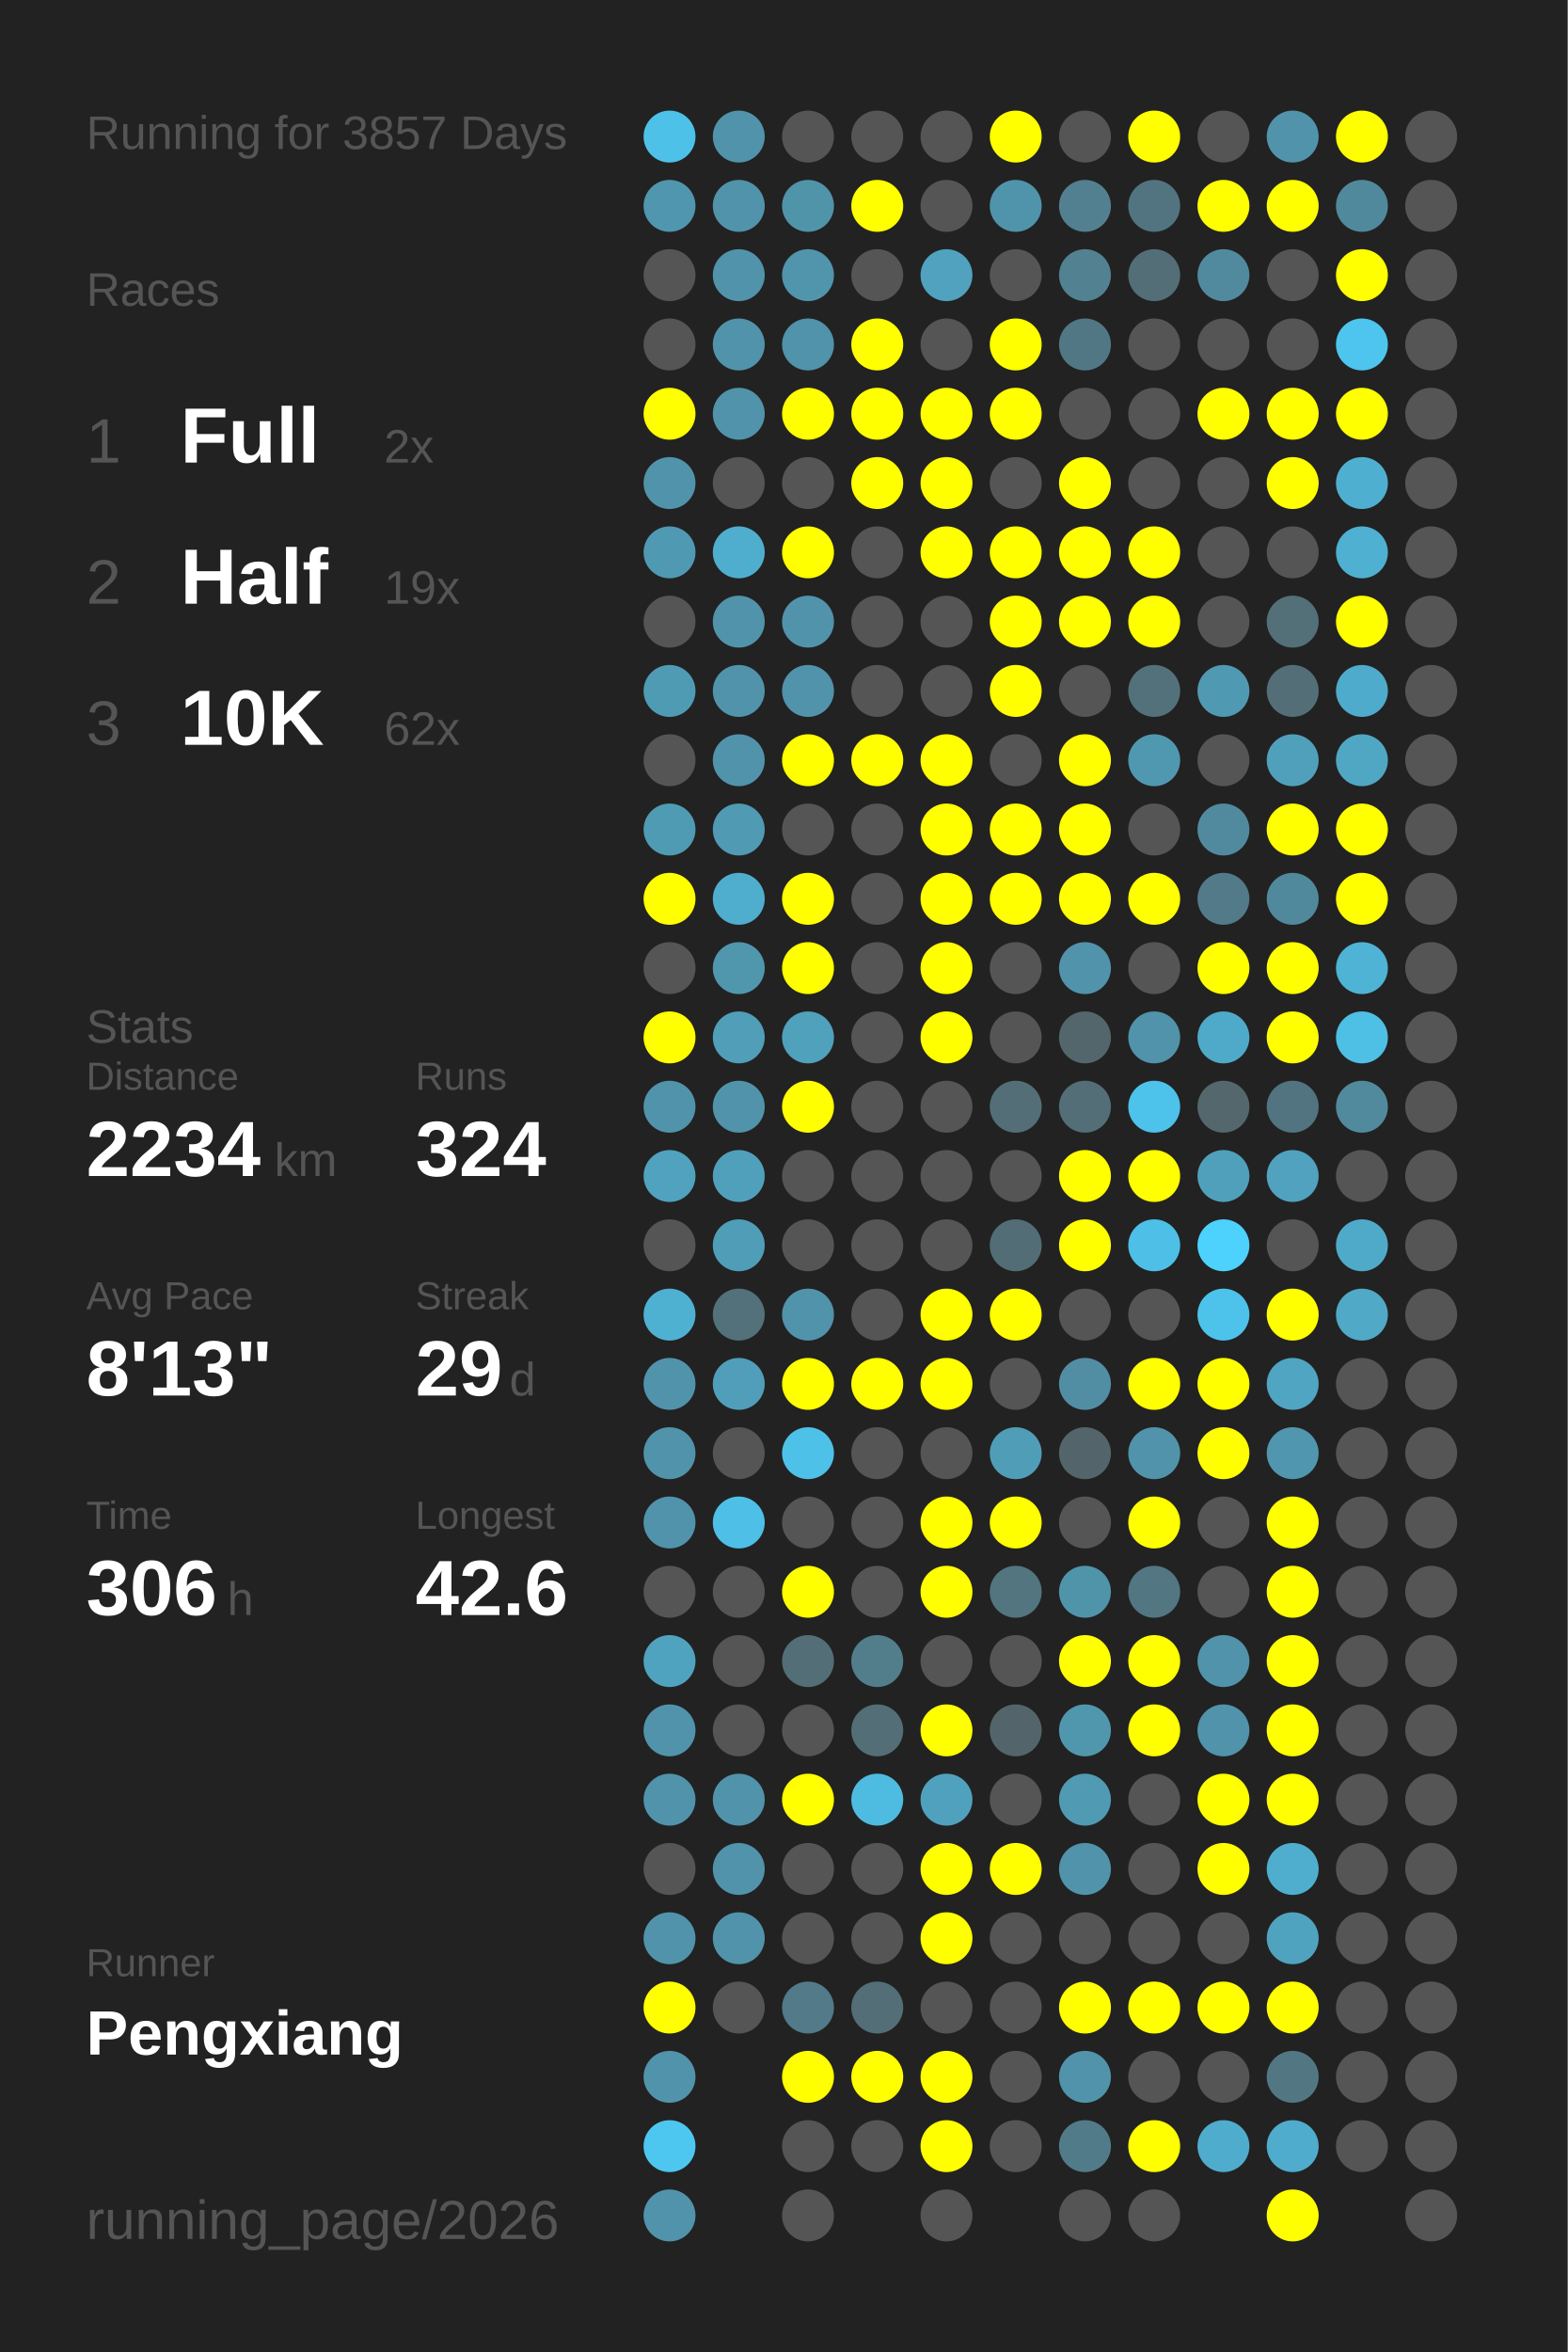
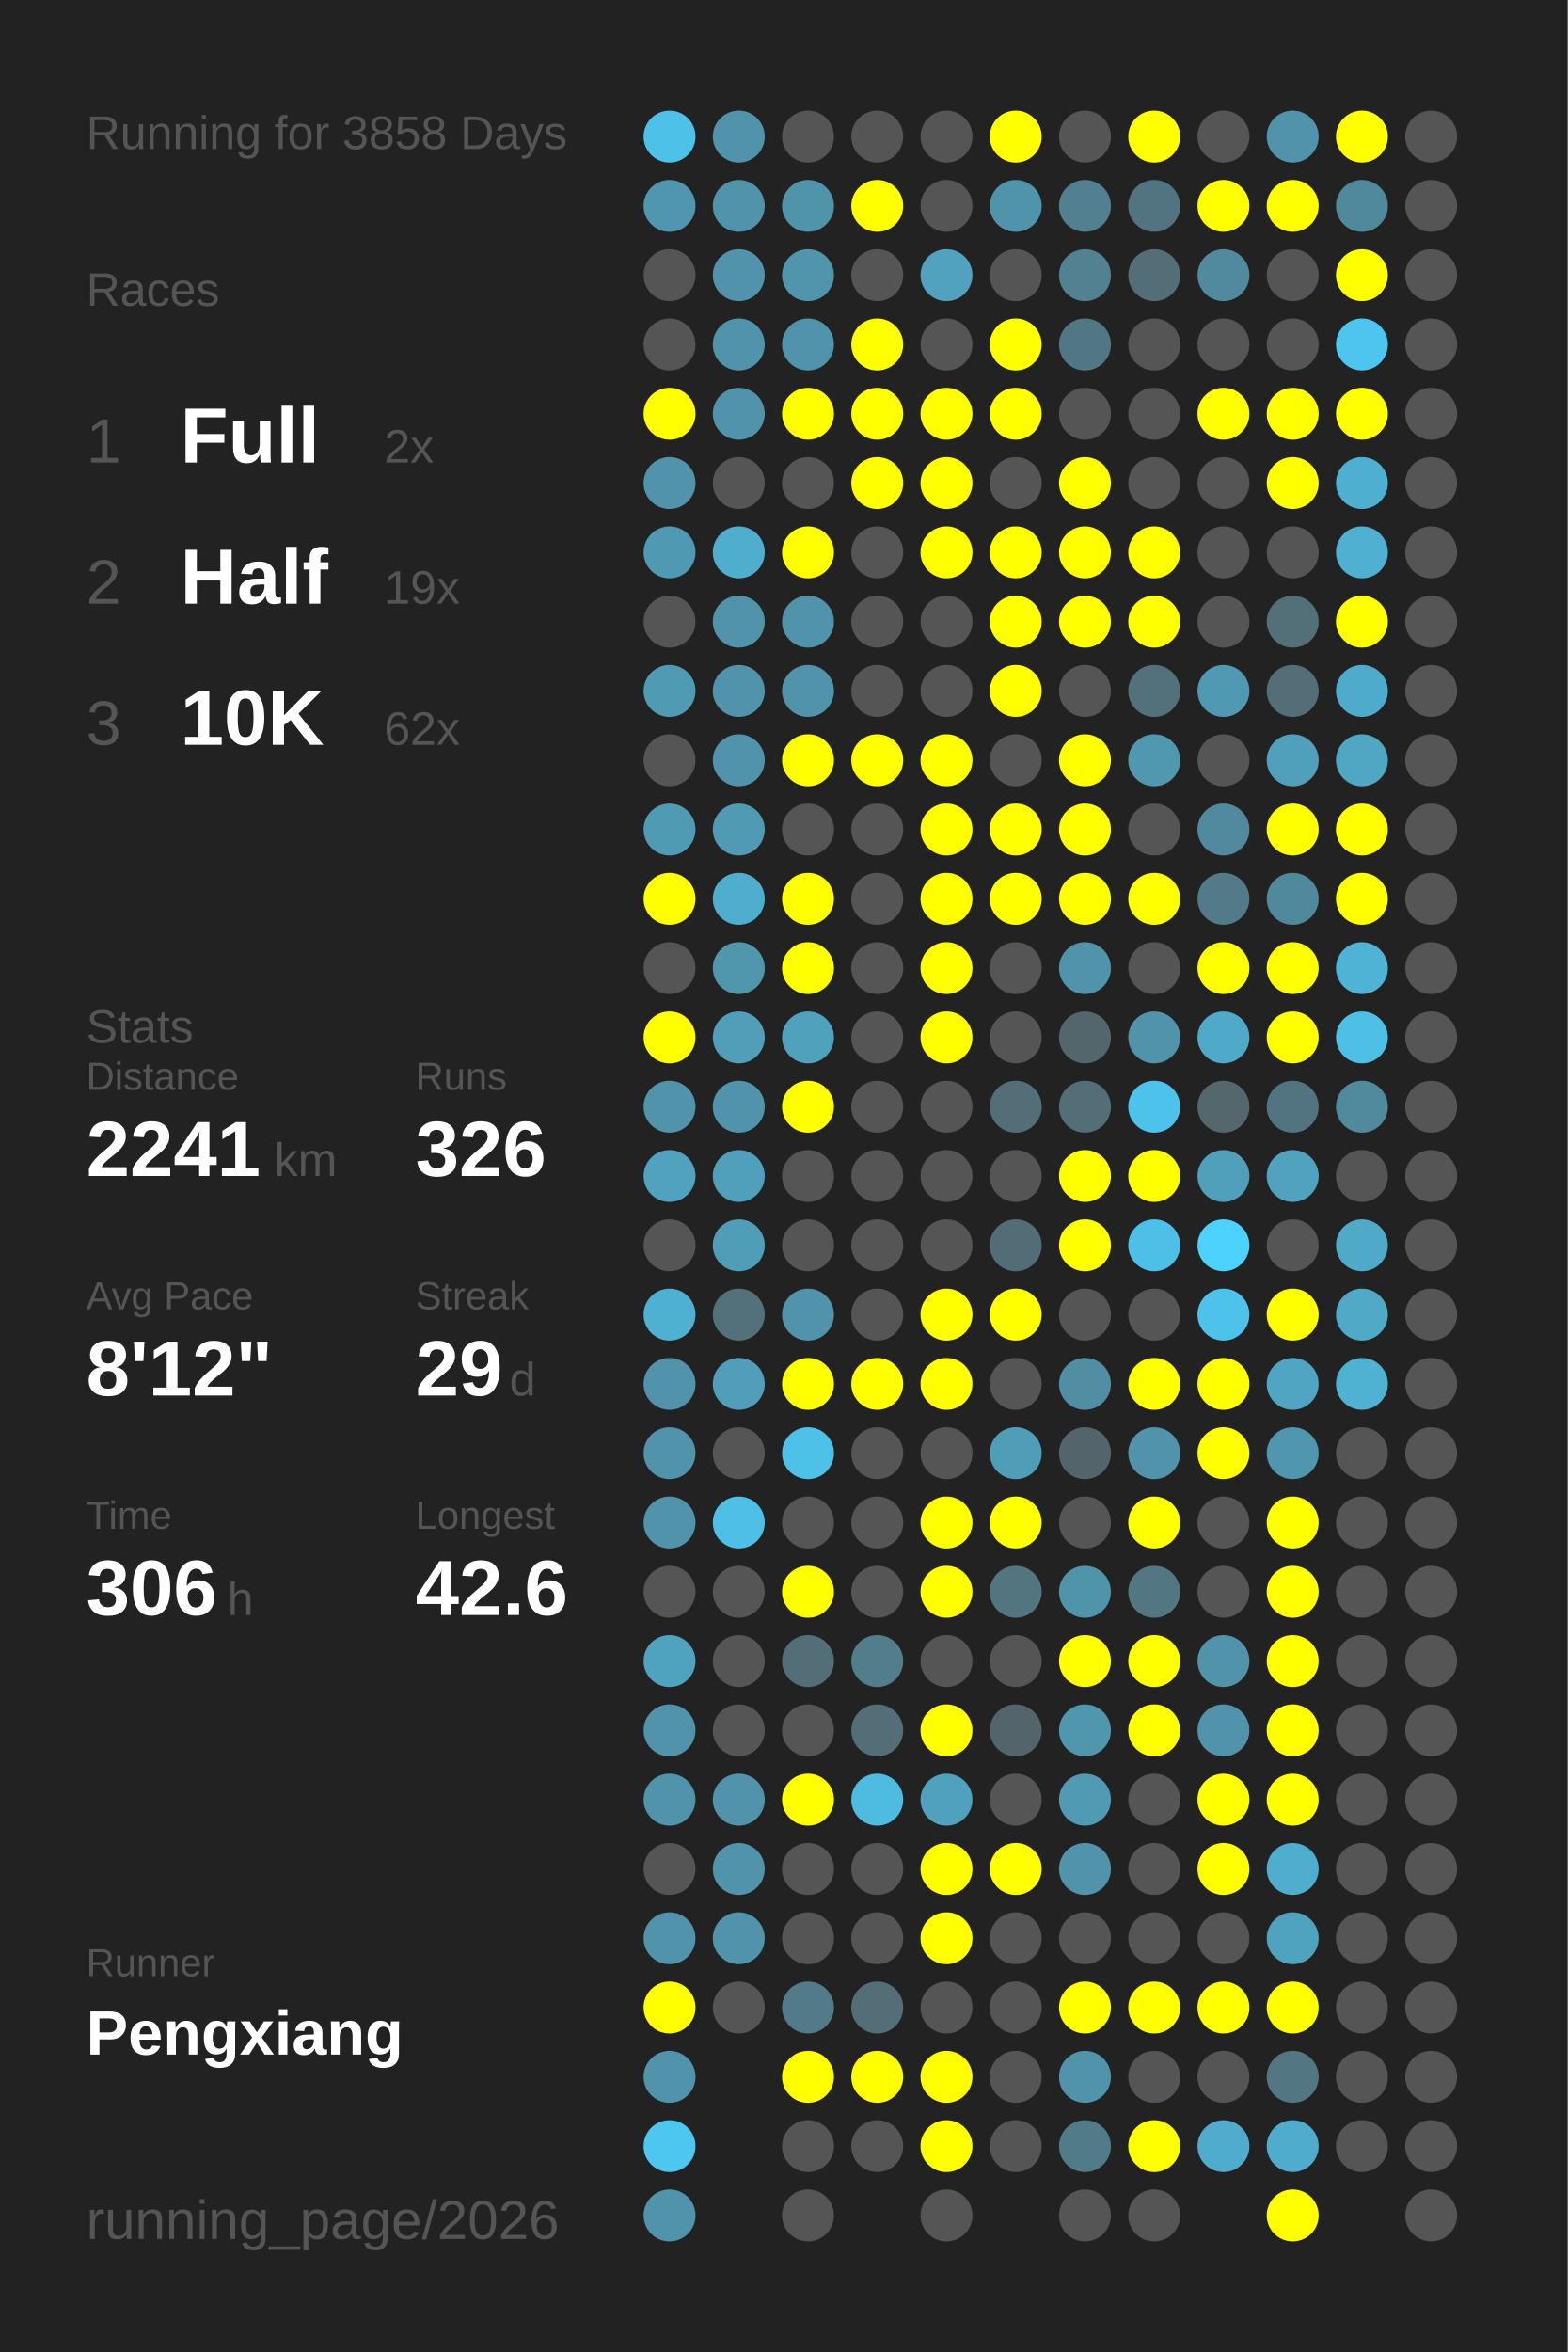
<svg xmlns="http://www.w3.org/2000/svg" baseProfile="full" height="300mm" version="1.1" viewBox="0,0,200,300" width="200mm">
  <defs />
  <rect fill="#222222" height="300" width="200" x="0" y="0" />
-   <text fill="#555555" style="font-size:6px; font-family:Arial;" x="11" y="19">Running for 3857 Days</text>
+   <text fill="#555555" style="font-size:6px; font-family:Arial;" x="11" y="19">Running for 3858 Days</text>
  <text fill="#555555" style="font-size:6px; font-family:Arial;" x="11" y="39">Races</text>
  <text fill="#555555" style="font-size:8px; font-family:Arial;" x="11" y="59">1</text>
  <text fill="#FFFFFF" style="font-size:10px; font-family:Arial; font-weight:bold;" x="23" y="59">Full</text>
  <text fill="#555555" style="font-size:6px; font-family:Arial;" x="49" y="59">2x</text>
  <text fill="#555555" style="font-size:8px; font-family:Arial;" x="11" y="77">2</text>
  <text fill="#FFFFFF" style="font-size:10px; font-family:Arial; font-weight:bold;" x="23" y="77">Half</text>
  <text fill="#555555" style="font-size:6px; font-family:Arial;" x="49" y="77">19x</text>
  <text fill="#555555" style="font-size:8px; font-family:Arial;" x="11" y="95">3</text>
  <text fill="#FFFFFF" style="font-size:10px; font-family:Arial; font-weight:bold;" x="23" y="95">10K</text>
  <text fill="#555555" style="font-size:6px; font-family:Arial;" x="49" y="95">62x</text>
  <text fill="#555555" style="font-size:6px; font-family:Arial;" x="11" y="133">Stats</text>
  <text fill="#555555" style="font-size:5px; font-family:Arial;" x="11" y="139">Distance</text>
-   <text fill="#FFFFFF" style="font-size:10px; font-family:Arial; font-weight:bold;" x="11" y="150">2234</text>
+   <text fill="#FFFFFF" style="font-size:10px; font-family:Arial; font-weight:bold;" x="11" y="150">2241</text>
  <text fill="#555555" style="font-size:6px; font-family:Arial;" x="35" y="150">km</text>
  <text fill="#555555" style="font-size:5px; font-family:Arial;" x="53" y="139">Runs</text>
-   <text fill="#FFFFFF" style="font-size:10px; font-family:Arial; font-weight:bold;" x="53" y="150">324</text>
+   <text fill="#FFFFFF" style="font-size:10px; font-family:Arial; font-weight:bold;" x="53" y="150">326</text>
  <text fill="#555555" style="font-size:5px; font-family:Arial;" x="11" y="167">Avg Pace</text>
-   <text fill="#FFFFFF" style="font-size:10px; font-family:Arial; font-weight:bold;" x="11" y="178">8'13"</text>
+   <text fill="#FFFFFF" style="font-size:10px; font-family:Arial; font-weight:bold;" x="11" y="178">8'12"</text>
  <text fill="#555555" style="font-size:5px; font-family:Arial;" x="53" y="167">Streak</text>
  <text fill="#FFFFFF" style="font-size:10px; font-family:Arial; font-weight:bold;" x="53" y="178">29</text>
  <text fill="#555555" style="font-size:6px; font-family:Arial;" x="65" y="178">d</text>
  <text fill="#555555" style="font-size:5px; font-family:Arial;" x="11" y="195">Time</text>
  <text fill="#FFFFFF" style="font-size:10px; font-family:Arial; font-weight:bold;" x="11" y="206">306</text>
  <text fill="#555555" style="font-size:6px; font-family:Arial;" x="29" y="206">h</text>
  <text fill="#555555" style="font-size:5px; font-family:Arial;" x="53" y="195">Longest</text>
  <text fill="#FFFFFF" style="font-size:10px; font-family:Arial; font-weight:bold;" x="53" y="206">42.6</text>
  <text fill="#555555" style="font-size:5px; font-family:Arial;" x="11" y="252.065">Runner</text>
  <text fill="#FFFFFF" style="font-size:8px; font-family:Arial; font-weight:bold;" x="11" y="262.065">Pengxiang</text>
  <text fill="#555555" style="font-size:7px; font-family:Arial;" x="11" y="285.581">running_page/2026</text>
  <circle cx="85.417" cy="17.419" fill="#4ec1e9" r="3.312" />
  <circle cx="85.417" cy="26.258" fill="#5096ae" r="3.312" />
  <circle cx="85.417" cy="35.097" fill="#555555" r="3.312" />
  <circle cx="85.417" cy="43.935" fill="#555555" r="3.312" />
  <circle cx="85.417" cy="52.774" fill="#FFFF00" r="3.312" />
  <circle cx="85.417" cy="61.613" fill="#5193aa" r="3.312" />
  <circle cx="85.417" cy="70.452" fill="#5099b2" r="3.312" />
  <circle cx="85.417" cy="79.29" fill="#555555" r="3.312" />
  <circle cx="85.417" cy="88.129" fill="#509bb4" r="3.312" />
  <circle cx="85.417" cy="96.968" fill="#555555" r="3.312" />
  <circle cx="85.417" cy="105.806" fill="#509bb4" r="3.312" />
  <circle cx="85.417" cy="114.645" fill="#FFFF00" r="3.312" />
  <circle cx="85.417" cy="123.484" fill="#555555" r="3.312" />
  <circle cx="85.417" cy="132.323" fill="#FFFF00" r="3.312" />
  <circle cx="85.417" cy="141.161" fill="#5193aa" r="3.312" />
  <circle cx="85.417" cy="150" fill="#50a2be" r="3.312" />
  <circle cx="85.417" cy="158.839" fill="#555555" r="3.312" />
  <circle cx="85.417" cy="167.677" fill="#4fb1d2" r="3.312" />
  <circle cx="85.417" cy="176.516" fill="#5193aa" r="3.312" />
  <circle cx="85.417" cy="185.355" fill="#5193aa" r="3.312" />
  <circle cx="85.417" cy="194.194" fill="#5193aa" r="3.312" />
  <circle cx="85.417" cy="203.032" fill="#555555" r="3.312" />
  <circle cx="85.417" cy="211.871" fill="#50a3bf" r="3.312" />
  <circle cx="85.417" cy="220.71" fill="#5193aa" r="3.312" />
  <circle cx="85.417" cy="229.548" fill="#5193aa" r="3.312" />
  <circle cx="85.417" cy="238.387" fill="#555555" r="3.312" />
  <circle cx="85.417" cy="247.226" fill="#5193aa" r="3.312" />
  <circle cx="85.417" cy="256.065" fill="#FFFF00" r="3.312" />
  <circle cx="85.417" cy="264.903" fill="#5193aa" r="3.312" />
  <circle cx="85.417" cy="273.742" fill="#4dc7f0" r="3.312" />
  <circle cx="85.417" cy="282.581" fill="#5193aa" r="3.312" />
  <circle cx="94.25" cy="17.419" fill="#5193aa" r="3.312" />
  <circle cx="94.25" cy="26.258" fill="#5193aa" r="3.312" />
  <circle cx="94.25" cy="35.097" fill="#5193aa" r="3.312" />
  <circle cx="94.25" cy="43.935" fill="#5193aa" r="3.312" />
  <circle cx="94.25" cy="52.774" fill="#5193aa" r="3.312" />
  <circle cx="94.25" cy="61.613" fill="#555555" r="3.312" />
  <circle cx="94.25" cy="70.452" fill="#4faece" r="3.312" />
  <circle cx="94.25" cy="79.29" fill="#5193aa" r="3.312" />
  <circle cx="94.25" cy="88.129" fill="#5193aa" r="3.312" />
  <circle cx="94.25" cy="96.968" fill="#5193aa" r="3.312" />
  <circle cx="94.25" cy="105.806" fill="#509ab3" r="3.312" />
  <circle cx="94.25" cy="114.645" fill="#4faece" r="3.312" />
  <circle cx="94.25" cy="123.484" fill="#5097ae" r="3.312" />
  <circle cx="94.25" cy="132.323" fill="#509eb8" r="3.312" />
  <circle cx="94.25" cy="141.161" fill="#5193aa" r="3.312" />
  <circle cx="94.25" cy="150" fill="#50a0bb" r="3.312" />
  <circle cx="94.25" cy="158.839" fill="#509db7" r="3.312" />
  <circle cx="94.25" cy="167.677" fill="#53717b" r="3.312" />
  <circle cx="94.25" cy="176.516" fill="#509eb9" r="3.312" />
  <circle cx="94.25" cy="185.355" fill="#555555" r="3.312" />
  <circle cx="94.25" cy="194.194" fill="#4ebfe6" r="3.312" />
  <circle cx="94.25" cy="203.032" fill="#555555" r="3.312" />
  <circle cx="94.25" cy="211.871" fill="#555555" r="3.312" />
  <circle cx="94.25" cy="220.71" fill="#555555" r="3.312" />
  <circle cx="94.25" cy="229.548" fill="#5193aa" r="3.312" />
  <circle cx="94.25" cy="238.387" fill="#5193aa" r="3.312" />
  <circle cx="94.25" cy="247.226" fill="#5193aa" r="3.312" />
  <circle cx="94.25" cy="256.065" fill="#555555" r="3.312" />
  <circle cx="103.083" cy="17.419" fill="#555555" r="3.312" />
  <circle cx="103.083" cy="26.258" fill="#5094aa" r="3.312" />
  <circle cx="103.083" cy="35.097" fill="#5095ac" r="3.312" />
  <circle cx="103.083" cy="43.935" fill="#5093aa" r="3.312" />
  <circle cx="103.083" cy="52.774" fill="#FFFF00" r="3.312" />
  <circle cx="103.083" cy="61.613" fill="#555555" r="3.312" />
  <circle cx="103.083" cy="70.452" fill="#FFFF00" r="3.312" />
  <circle cx="103.083" cy="79.29" fill="#5193aa" r="3.312" />
  <circle cx="103.083" cy="88.129" fill="#5193aa" r="3.312" />
  <circle cx="103.083" cy="96.968" fill="#FFFF00" r="3.312" />
  <circle cx="103.083" cy="105.806" fill="#555555" r="3.312" />
  <circle cx="103.083" cy="114.645" fill="#FFFF00" r="3.312" />
  <circle cx="103.083" cy="123.484" fill="#FFFF00" r="3.312" />
  <circle cx="103.083" cy="132.323" fill="#50a1bc" r="3.312" />
  <circle cx="103.083" cy="141.161" fill="#FFFF00" r="3.312" />
  <circle cx="103.083" cy="150" fill="#555555" r="3.312" />
  <circle cx="103.083" cy="158.839" fill="#555555" r="3.312" />
  <circle cx="103.083" cy="167.677" fill="#5193aa" r="3.312" />
  <circle cx="103.083" cy="176.516" fill="#FFFF00" r="3.312" />
  <circle cx="103.083" cy="185.355" fill="#4ec1e8" r="3.312" />
  <circle cx="103.083" cy="194.194" fill="#555555" r="3.312" />
  <circle cx="103.083" cy="203.032" fill="#FFFF00" r="3.312" />
  <circle cx="103.083" cy="211.871" fill="#536e77" r="3.312" />
  <circle cx="103.083" cy="220.71" fill="#555555" r="3.312" />
  <circle cx="103.083" cy="229.548" fill="#FFFF00" r="3.312" />
  <circle cx="103.083" cy="238.387" fill="#555555" r="3.312" />
  <circle cx="103.083" cy="247.226" fill="#555555" r="3.312" />
  <circle cx="103.083" cy="256.065" fill="#527a88" r="3.312" />
  <circle cx="103.083" cy="264.903" fill="#FFFF00" r="3.312" />
  <circle cx="103.083" cy="273.742" fill="#555555" r="3.312" />
  <circle cx="103.083" cy="282.581" fill="#555555" r="3.312" />
  <circle cx="111.917" cy="17.419" fill="#555555" r="3.312" />
  <circle cx="111.917" cy="26.258" fill="#FFFF00" r="3.312" />
  <circle cx="111.917" cy="35.097" fill="#555555" r="3.312" />
  <circle cx="111.917" cy="43.935" fill="#FFFF00" r="3.312" />
  <circle cx="111.917" cy="52.774" fill="#FFFF00" r="3.312" />
  <circle cx="111.917" cy="61.613" fill="#FFFF00" r="3.312" />
  <circle cx="111.917" cy="70.452" fill="#555555" r="3.312" />
  <circle cx="111.917" cy="79.29" fill="#555555" r="3.312" />
  <circle cx="111.917" cy="88.129" fill="#555555" r="3.312" />
  <circle cx="111.917" cy="96.968" fill="#FFFF00" r="3.312" />
  <circle cx="111.917" cy="105.806" fill="#555555" r="3.312" />
  <circle cx="111.917" cy="114.645" fill="#555555" r="3.312" />
  <circle cx="111.917" cy="123.484" fill="#555555" r="3.312" />
  <circle cx="111.917" cy="132.323" fill="#555555" r="3.312" />
  <circle cx="111.917" cy="141.161" fill="#555555" r="3.312" />
  <circle cx="111.917" cy="150" fill="#555555" r="3.312" />
  <circle cx="111.917" cy="158.839" fill="#555555" r="3.312" />
  <circle cx="111.917" cy="167.677" fill="#555555" r="3.312" />
  <circle cx="111.917" cy="176.516" fill="#FFFF00" r="3.312" />
  <circle cx="111.917" cy="185.355" fill="#555555" r="3.312" />
  <circle cx="111.917" cy="194.194" fill="#555555" r="3.312" />
  <circle cx="111.917" cy="203.032" fill="#555555" r="3.312" />
  <circle cx="111.917" cy="211.871" fill="#527e8c" r="3.312" />
  <circle cx="111.917" cy="220.71" fill="#536e77" r="3.312" />
  <circle cx="111.917" cy="229.548" fill="#4ebbe0" r="3.312" />
  <circle cx="111.917" cy="238.387" fill="#555555" r="3.312" />
  <circle cx="111.917" cy="247.226" fill="#555555" r="3.312" />
  <circle cx="111.917" cy="256.065" fill="#536e77" r="3.312" />
  <circle cx="111.917" cy="264.903" fill="#FFFF00" r="3.312" />
  <circle cx="111.917" cy="273.742" fill="#555555" r="3.312" />
  <circle cx="120.75" cy="17.419" fill="#555555" r="3.312" />
  <circle cx="120.75" cy="26.258" fill="#555555" r="3.312" />
  <circle cx="120.75" cy="35.097" fill="#50a2be" r="3.312" />
  <circle cx="120.75" cy="43.935" fill="#555555" r="3.312" />
  <circle cx="120.75" cy="52.774" fill="#FFFF00" r="3.312" />
  <circle cx="120.75" cy="61.613" fill="#FFFF00" r="3.312" />
  <circle cx="120.75" cy="70.452" fill="#FFFF00" r="3.312" />
  <circle cx="120.75" cy="79.29" fill="#555555" r="3.312" />
  <circle cx="120.75" cy="88.129" fill="#555555" r="3.312" />
  <circle cx="120.75" cy="96.968" fill="#FFFF00" r="3.312" />
  <circle cx="120.75" cy="105.806" fill="#FFFF00" r="3.312" />
  <circle cx="120.75" cy="114.645" fill="#FFFF00" r="3.312" />
  <circle cx="120.75" cy="123.484" fill="#FFFF00" r="3.312" />
  <circle cx="120.75" cy="132.323" fill="#FFFF00" r="3.312" />
  <circle cx="120.75" cy="141.161" fill="#555555" r="3.312" />
  <circle cx="120.75" cy="150" fill="#555555" r="3.312" />
  <circle cx="120.75" cy="158.839" fill="#555555" r="3.312" />
  <circle cx="120.75" cy="167.677" fill="#FFFF00" r="3.312" />
  <circle cx="120.75" cy="176.516" fill="#FFFF00" r="3.312" />
  <circle cx="120.75" cy="185.355" fill="#555555" r="3.312" />
  <circle cx="120.75" cy="194.194" fill="#FFFF00" r="3.312" />
  <circle cx="120.75" cy="203.032" fill="#FFFF00" r="3.312" />
  <circle cx="120.75" cy="211.871" fill="#555555" r="3.312" />
  <circle cx="120.75" cy="220.71" fill="#FFFF00" r="3.312" />
  <circle cx="120.75" cy="229.548" fill="#50a1bd" r="3.312" />
  <circle cx="120.75" cy="238.387" fill="#FFFF00" r="3.312" />
  <circle cx="120.75" cy="247.226" fill="#FFFF00" r="3.312" />
  <circle cx="120.75" cy="256.065" fill="#555555" r="3.312" />
  <circle cx="120.75" cy="264.903" fill="#FFFF00" r="3.312" />
  <circle cx="120.75" cy="273.742" fill="#FFFF00" r="3.312" />
  <circle cx="120.75" cy="282.581" fill="#555555" r="3.312" />
  <circle cx="129.583" cy="17.419" fill="#FFFF00" r="3.312" />
  <circle cx="129.583" cy="26.258" fill="#5094ab" r="3.312" />
  <circle cx="129.583" cy="35.097" fill="#555555" r="3.312" />
  <circle cx="129.583" cy="43.935" fill="#FFFF00" r="3.312" />
  <circle cx="129.583" cy="52.774" fill="#FFFF00" r="3.312" />
  <circle cx="129.583" cy="61.613" fill="#555555" r="3.312" />
  <circle cx="129.583" cy="70.452" fill="#FFFF00" r="3.312" />
  <circle cx="129.583" cy="79.29" fill="#FFFF00" r="3.312" />
  <circle cx="129.583" cy="88.129" fill="#FFFF00" r="3.312" />
  <circle cx="129.583" cy="96.968" fill="#555555" r="3.312" />
  <circle cx="129.583" cy="105.806" fill="#FFFF00" r="3.312" />
  <circle cx="129.583" cy="114.645" fill="#FFFF00" r="3.312" />
  <circle cx="129.583" cy="123.484" fill="#555555" r="3.312" />
  <circle cx="129.583" cy="132.323" fill="#555555" r="3.312" />
  <circle cx="129.583" cy="141.161" fill="#536e77" r="3.312" />
  <circle cx="129.583" cy="150" fill="#555555" r="3.312" />
  <circle cx="129.583" cy="158.839" fill="#536d76" r="3.312" />
  <circle cx="129.583" cy="167.677" fill="#FFFF00" r="3.312" />
  <circle cx="129.583" cy="176.516" fill="#555555" r="3.312" />
  <circle cx="129.583" cy="185.355" fill="#509db8" r="3.312" />
  <circle cx="129.583" cy="194.194" fill="#FFFF00" r="3.312" />
  <circle cx="129.583" cy="203.032" fill="#527580" r="3.312" />
  <circle cx="129.583" cy="211.871" fill="#555555" r="3.312" />
  <circle cx="129.583" cy="220.71" fill="#53656a" r="3.312" />
  <circle cx="129.583" cy="229.548" fill="#555555" r="3.312" />
  <circle cx="129.583" cy="238.387" fill="#FFFF00" r="3.312" />
  <circle cx="129.583" cy="247.226" fill="#555555" r="3.312" />
  <circle cx="129.583" cy="256.065" fill="#555555" r="3.312" />
  <circle cx="129.583" cy="264.903" fill="#555555" r="3.312" />
  <circle cx="129.583" cy="273.742" fill="#555555" r="3.312" />
  <circle cx="138.417" cy="17.419" fill="#555555" r="3.312" />
  <circle cx="138.417" cy="26.258" fill="#528090" r="3.312" />
  <circle cx="138.417" cy="35.097" fill="#528191" r="3.312" />
  <circle cx="138.417" cy="43.935" fill="#527784" r="3.312" />
  <circle cx="138.417" cy="52.774" fill="#555555" r="3.312" />
  <circle cx="138.417" cy="61.613" fill="#FFFF00" r="3.312" />
  <circle cx="138.417" cy="70.452" fill="#FFFF00" r="3.312" />
  <circle cx="138.417" cy="79.29" fill="#FFFF00" r="3.312" />
  <circle cx="138.417" cy="88.129" fill="#555555" r="3.312" />
  <circle cx="138.417" cy="96.968" fill="#FFFF00" r="3.312" />
  <circle cx="138.417" cy="105.806" fill="#FFFF00" r="3.312" />
  <circle cx="138.417" cy="114.645" fill="#FFFF00" r="3.312" />
  <circle cx="138.417" cy="123.484" fill="#5193aa" r="3.312" />
  <circle cx="138.417" cy="132.323" fill="#53666c" r="3.312" />
  <circle cx="138.417" cy="141.161" fill="#536e77" r="3.312" />
  <circle cx="138.417" cy="150" fill="#FFFF00" r="3.312" />
  <circle cx="138.417" cy="158.839" fill="#FFFF00" r="3.312" />
  <circle cx="138.417" cy="167.677" fill="#555555" r="3.312" />
  <circle cx="138.417" cy="176.516" fill="#518ea3" r="3.312" />
  <circle cx="138.417" cy="185.355" fill="#53656a" r="3.312" />
  <circle cx="138.417" cy="194.194" fill="#555555" r="3.312" />
  <circle cx="138.417" cy="203.032" fill="#5094aa" r="3.312" />
  <circle cx="138.417" cy="211.871" fill="#FFFF00" r="3.312" />
  <circle cx="138.417" cy="220.71" fill="#5097ae" r="3.312" />
  <circle cx="138.417" cy="229.548" fill="#509ab3" r="3.312" />
  <circle cx="138.417" cy="238.387" fill="#5193aa" r="3.312" />
  <circle cx="138.417" cy="247.226" fill="#555555" r="3.312" />
  <circle cx="138.417" cy="256.065" fill="#FFFF00" r="3.312" />
  <circle cx="138.417" cy="264.903" fill="#5193aa" r="3.312" />
  <circle cx="138.417" cy="273.742" fill="#527b89" r="3.312" />
  <circle cx="138.417" cy="282.581" fill="#555555" r="3.312" />
  <circle cx="147.25" cy="17.419" fill="#FFFF00" r="3.312" />
  <circle cx="147.25" cy="26.258" fill="#527480" r="3.312" />
  <circle cx="147.25" cy="35.097" fill="#536e77" r="3.312" />
  <circle cx="147.25" cy="43.935" fill="#555555" r="3.312" />
  <circle cx="147.25" cy="52.774" fill="#555555" r="3.312" />
  <circle cx="147.25" cy="61.613" fill="#555555" r="3.312" />
  <circle cx="147.25" cy="70.452" fill="#FFFF00" r="3.312" />
  <circle cx="147.25" cy="79.29" fill="#FFFF00" r="3.312" />
  <circle cx="147.25" cy="88.129" fill="#53717b" r="3.312" />
  <circle cx="147.25" cy="96.968" fill="#5098b0" r="3.312" />
  <circle cx="147.25" cy="105.806" fill="#555555" r="3.312" />
  <circle cx="147.25" cy="114.645" fill="#FFFF00" r="3.312" />
  <circle cx="147.25" cy="123.484" fill="#555555" r="3.312" />
  <circle cx="147.25" cy="132.323" fill="#5193aa" r="3.312" />
  <circle cx="147.25" cy="141.161" fill="#4dc2ea" r="3.312" />
  <circle cx="147.25" cy="150" fill="#FFFF00" r="3.312" />
  <circle cx="147.25" cy="158.839" fill="#4ec0e7" r="3.312" />
  <circle cx="147.25" cy="167.677" fill="#555555" r="3.312" />
  <circle cx="147.25" cy="176.516" fill="#FFFF00" r="3.312" />
  <circle cx="147.25" cy="185.355" fill="#5193aa" r="3.312" />
  <circle cx="147.25" cy="194.194" fill="#FFFF00" r="3.312" />
  <circle cx="147.25" cy="203.032" fill="#527682" r="3.312" />
  <circle cx="147.25" cy="211.871" fill="#FFFF00" r="3.312" />
  <circle cx="147.25" cy="220.71" fill="#FFFF00" r="3.312" />
  <circle cx="147.25" cy="229.548" fill="#555555" r="3.312" />
  <circle cx="147.25" cy="238.387" fill="#555555" r="3.312" />
  <circle cx="147.25" cy="247.226" fill="#555555" r="3.312" />
  <circle cx="147.25" cy="256.065" fill="#FFFF00" r="3.312" />
  <circle cx="147.25" cy="264.903" fill="#555555" r="3.312" />
  <circle cx="147.25" cy="273.742" fill="#FFFF00" r="3.312" />
  <circle cx="147.25" cy="282.581" fill="#555555" r="3.312" />
  <circle cx="156.083" cy="17.419" fill="#555555" r="3.312" />
  <circle cx="156.083" cy="26.258" fill="#FFFF00" r="3.312" />
  <circle cx="156.083" cy="35.097" fill="#518a9e" r="3.312" />
  <circle cx="156.083" cy="43.935" fill="#555555" r="3.312" />
  <circle cx="156.083" cy="52.774" fill="#FFFF00" r="3.312" />
  <circle cx="156.083" cy="61.613" fill="#555555" r="3.312" />
  <circle cx="156.083" cy="70.452" fill="#555555" r="3.312" />
  <circle cx="156.083" cy="79.29" fill="#555555" r="3.312" />
  <circle cx="156.083" cy="88.129" fill="#5099b2" r="3.312" />
  <circle cx="156.083" cy="96.968" fill="#555555" r="3.312" />
  <circle cx="156.083" cy="105.806" fill="#518a9e" r="3.312" />
  <circle cx="156.083" cy="114.645" fill="#527a88" r="3.312" />
  <circle cx="156.083" cy="123.484" fill="#FFFF00" r="3.312" />
  <circle cx="156.083" cy="132.323" fill="#4fa9c8" r="3.312" />
  <circle cx="156.083" cy="141.161" fill="#53676d" r="3.312" />
  <circle cx="156.083" cy="150" fill="#50a0bb" r="3.312" />
  <circle cx="156.083" cy="158.839" fill="#4dd1fd" r="3.312" />
  <circle cx="156.083" cy="167.677" fill="#4dc3eb" r="3.312" />
  <circle cx="156.083" cy="176.516" fill="#FFFF00" r="3.312" />
  <circle cx="156.083" cy="185.355" fill="#FFFF00" r="3.312" />
  <circle cx="156.083" cy="194.194" fill="#555555" r="3.312" />
  <circle cx="156.083" cy="203.032" fill="#555555" r="3.312" />
  <circle cx="156.083" cy="211.871" fill="#5193aa" r="3.312" />
  <circle cx="156.083" cy="220.71" fill="#5193aa" r="3.312" />
  <circle cx="156.083" cy="229.548" fill="#FFFF00" r="3.312" />
  <circle cx="156.083" cy="238.387" fill="#FFFF00" r="3.312" />
  <circle cx="156.083" cy="247.226" fill="#555555" r="3.312" />
  <circle cx="156.083" cy="256.065" fill="#FFFF00" r="3.312" />
  <circle cx="156.083" cy="264.903" fill="#555555" r="3.312" />
  <circle cx="156.083" cy="273.742" fill="#4faccc" r="3.312" />
  <circle cx="164.917" cy="17.419" fill="#5193aa" r="3.312" />
  <circle cx="164.917" cy="26.258" fill="#FFFF00" r="3.312" />
  <circle cx="164.917" cy="35.097" fill="#555555" r="3.312" />
  <circle cx="164.917" cy="43.935" fill="#555555" r="3.312" />
  <circle cx="164.917" cy="52.774" fill="#FFFF00" r="3.312" />
  <circle cx="164.917" cy="61.613" fill="#FFFF00" r="3.312" />
  <circle cx="164.917" cy="70.452" fill="#555555" r="3.312" />
  <circle cx="164.917" cy="79.29" fill="#537079" r="3.312" />
  <circle cx="164.917" cy="88.129" fill="#536e77" r="3.312" />
  <circle cx="164.917" cy="96.968" fill="#50a0bb" r="3.312" />
  <circle cx="164.917" cy="105.806" fill="#FFFF00" r="3.312" />
  <circle cx="164.917" cy="114.645" fill="#51899c" r="3.312" />
  <circle cx="164.917" cy="123.484" fill="#FFFF00" r="3.312" />
  <circle cx="164.917" cy="132.323" fill="#FFFF00" r="3.312" />
  <circle cx="164.917" cy="141.161" fill="#527480" r="3.312" />
  <circle cx="164.917" cy="150" fill="#50a2be" r="3.312" />
  <circle cx="164.917" cy="158.839" fill="#555555" r="3.312" />
  <circle cx="164.917" cy="167.677" fill="#FFFF00" r="3.312" />
  <circle cx="164.917" cy="176.516" fill="#4fa5c2" r="3.312" />
  <circle cx="164.917" cy="185.355" fill="#5096ae" r="3.312" />
  <circle cx="164.917" cy="194.194" fill="#FFFF00" r="3.312" />
  <circle cx="164.917" cy="203.032" fill="#FFFF00" r="3.312" />
  <circle cx="164.917" cy="211.871" fill="#FFFF00" r="3.312" />
  <circle cx="164.917" cy="220.71" fill="#FFFF00" r="3.312" />
  <circle cx="164.917" cy="229.548" fill="#FFFF00" r="3.312" />
  <circle cx="164.917" cy="238.387" fill="#4faece" r="3.312" />
  <circle cx="164.917" cy="247.226" fill="#4fa3bf" r="3.312" />
  <circle cx="164.917" cy="256.065" fill="#FFFF00" r="3.312" />
  <circle cx="164.917" cy="264.903" fill="#527783" r="3.312" />
  <circle cx="164.917" cy="273.742" fill="#4faccc" r="3.312" />
  <circle cx="164.917" cy="282.581" fill="#FFFF00" r="3.312" />
  <circle cx="173.75" cy="17.419" fill="#FFFF00" r="3.312" />
  <circle cx="173.75" cy="26.258" fill="#51899c" r="3.312" />
  <circle cx="173.75" cy="35.097" fill="#FFFF00" r="3.312" />
  <circle cx="173.75" cy="43.935" fill="#4dc5ee" r="3.312" />
  <circle cx="173.75" cy="52.774" fill="#FFFF00" r="3.312" />
  <circle cx="173.75" cy="61.613" fill="#4fafd0" r="3.312" />
  <circle cx="173.75" cy="70.452" fill="#4fb0d1" r="3.312" />
  <circle cx="173.75" cy="79.29" fill="#FFFF00" r="3.312" />
  <circle cx="173.75" cy="88.129" fill="#4fabcb" r="3.312" />
  <circle cx="173.75" cy="96.968" fill="#4fa7c4" r="3.312" />
  <circle cx="173.75" cy="105.806" fill="#FFFF00" r="3.312" />
  <circle cx="173.75" cy="114.645" fill="#FFFF00" r="3.312" />
  <circle cx="173.75" cy="123.484" fill="#4eb3d5" r="3.312" />
  <circle cx="173.75" cy="132.323" fill="#4ebfe5" r="3.312" />
  <circle cx="173.75" cy="141.161" fill="#518a9d" r="3.312" />
  <circle cx="173.75" cy="150" fill="#555555" r="3.312" />
  <circle cx="173.75" cy="158.839" fill="#4faac9" r="3.312" />
  <circle cx="173.75" cy="167.677" fill="#4fa9c7" r="3.312" />
-   <circle cx="173.75" cy="176.516" fill="#555555" r="3.312" />
+   <circle cx="173.75" cy="176.516" fill="#4fb2d3" r="3.312" />
  <circle cx="173.75" cy="185.355" fill="#555555" r="3.312" />
  <circle cx="173.75" cy="194.194" fill="#555555" r="3.312" />
  <circle cx="173.75" cy="203.032" fill="#555555" r="3.312" />
  <circle cx="173.75" cy="211.871" fill="#555555" r="3.312" />
  <circle cx="173.75" cy="220.71" fill="#555555" r="3.312" />
  <circle cx="173.75" cy="229.548" fill="#555555" r="3.312" />
  <circle cx="173.75" cy="238.387" fill="#555555" r="3.312" />
  <circle cx="173.75" cy="247.226" fill="#555555" r="3.312" />
  <circle cx="173.75" cy="256.065" fill="#555555" r="3.312" />
  <circle cx="173.75" cy="264.903" fill="#555555" r="3.312" />
  <circle cx="173.75" cy="273.742" fill="#555555" r="3.312" />
  <circle cx="182.583" cy="17.419" fill="#555555" r="3.312" />
  <circle cx="182.583" cy="26.258" fill="#555555" r="3.312" />
  <circle cx="182.583" cy="35.097" fill="#555555" r="3.312" />
  <circle cx="182.583" cy="43.935" fill="#555555" r="3.312" />
  <circle cx="182.583" cy="52.774" fill="#555555" r="3.312" />
  <circle cx="182.583" cy="61.613" fill="#555555" r="3.312" />
  <circle cx="182.583" cy="70.452" fill="#555555" r="3.312" />
  <circle cx="182.583" cy="79.29" fill="#555555" r="3.312" />
  <circle cx="182.583" cy="88.129" fill="#555555" r="3.312" />
  <circle cx="182.583" cy="96.968" fill="#555555" r="3.312" />
  <circle cx="182.583" cy="105.806" fill="#555555" r="3.312" />
  <circle cx="182.583" cy="114.645" fill="#555555" r="3.312" />
  <circle cx="182.583" cy="123.484" fill="#555555" r="3.312" />
  <circle cx="182.583" cy="132.323" fill="#555555" r="3.312" />
  <circle cx="182.583" cy="141.161" fill="#555555" r="3.312" />
  <circle cx="182.583" cy="150" fill="#555555" r="3.312" />
  <circle cx="182.583" cy="158.839" fill="#555555" r="3.312" />
  <circle cx="182.583" cy="167.677" fill="#555555" r="3.312" />
  <circle cx="182.583" cy="176.516" fill="#555555" r="3.312" />
  <circle cx="182.583" cy="185.355" fill="#555555" r="3.312" />
  <circle cx="182.583" cy="194.194" fill="#555555" r="3.312" />
  <circle cx="182.583" cy="203.032" fill="#555555" r="3.312" />
  <circle cx="182.583" cy="211.871" fill="#555555" r="3.312" />
  <circle cx="182.583" cy="220.71" fill="#555555" r="3.312" />
  <circle cx="182.583" cy="229.548" fill="#555555" r="3.312" />
  <circle cx="182.583" cy="238.387" fill="#555555" r="3.312" />
  <circle cx="182.583" cy="247.226" fill="#555555" r="3.312" />
  <circle cx="182.583" cy="256.065" fill="#555555" r="3.312" />
  <circle cx="182.583" cy="264.903" fill="#555555" r="3.312" />
  <circle cx="182.583" cy="273.742" fill="#555555" r="3.312" />
  <circle cx="182.583" cy="282.581" fill="#555555" r="3.312" />
</svg>
